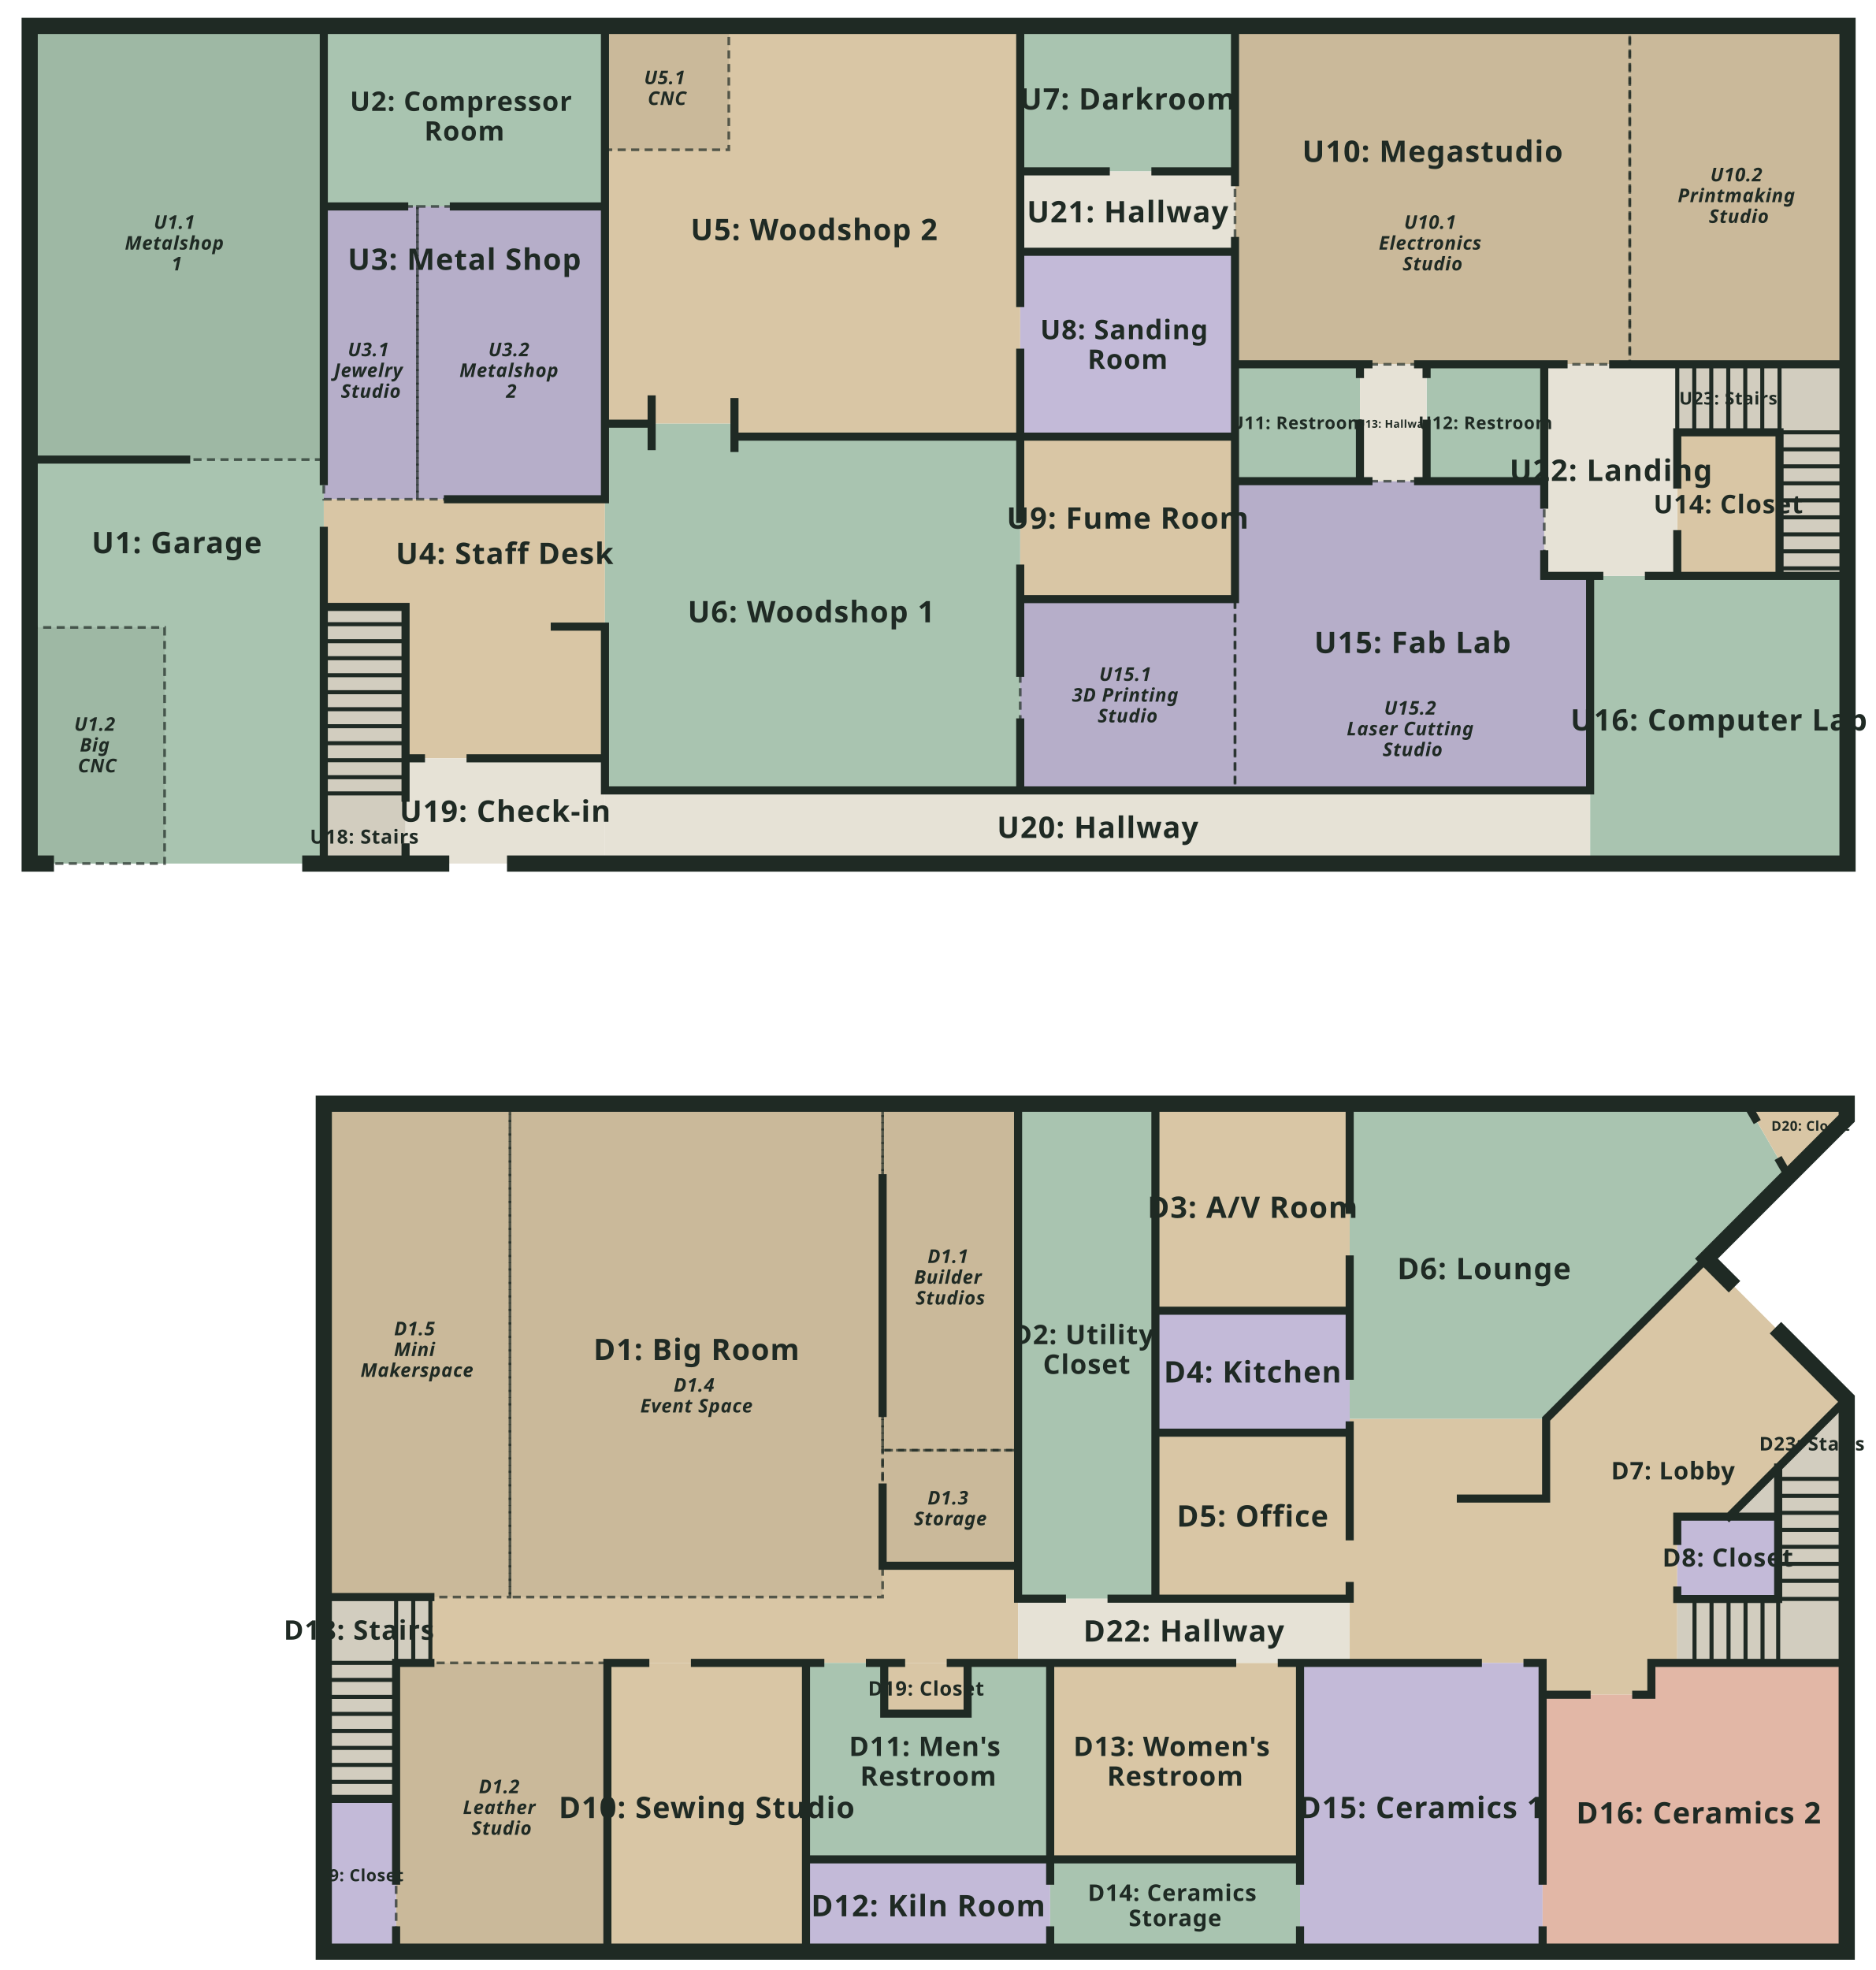
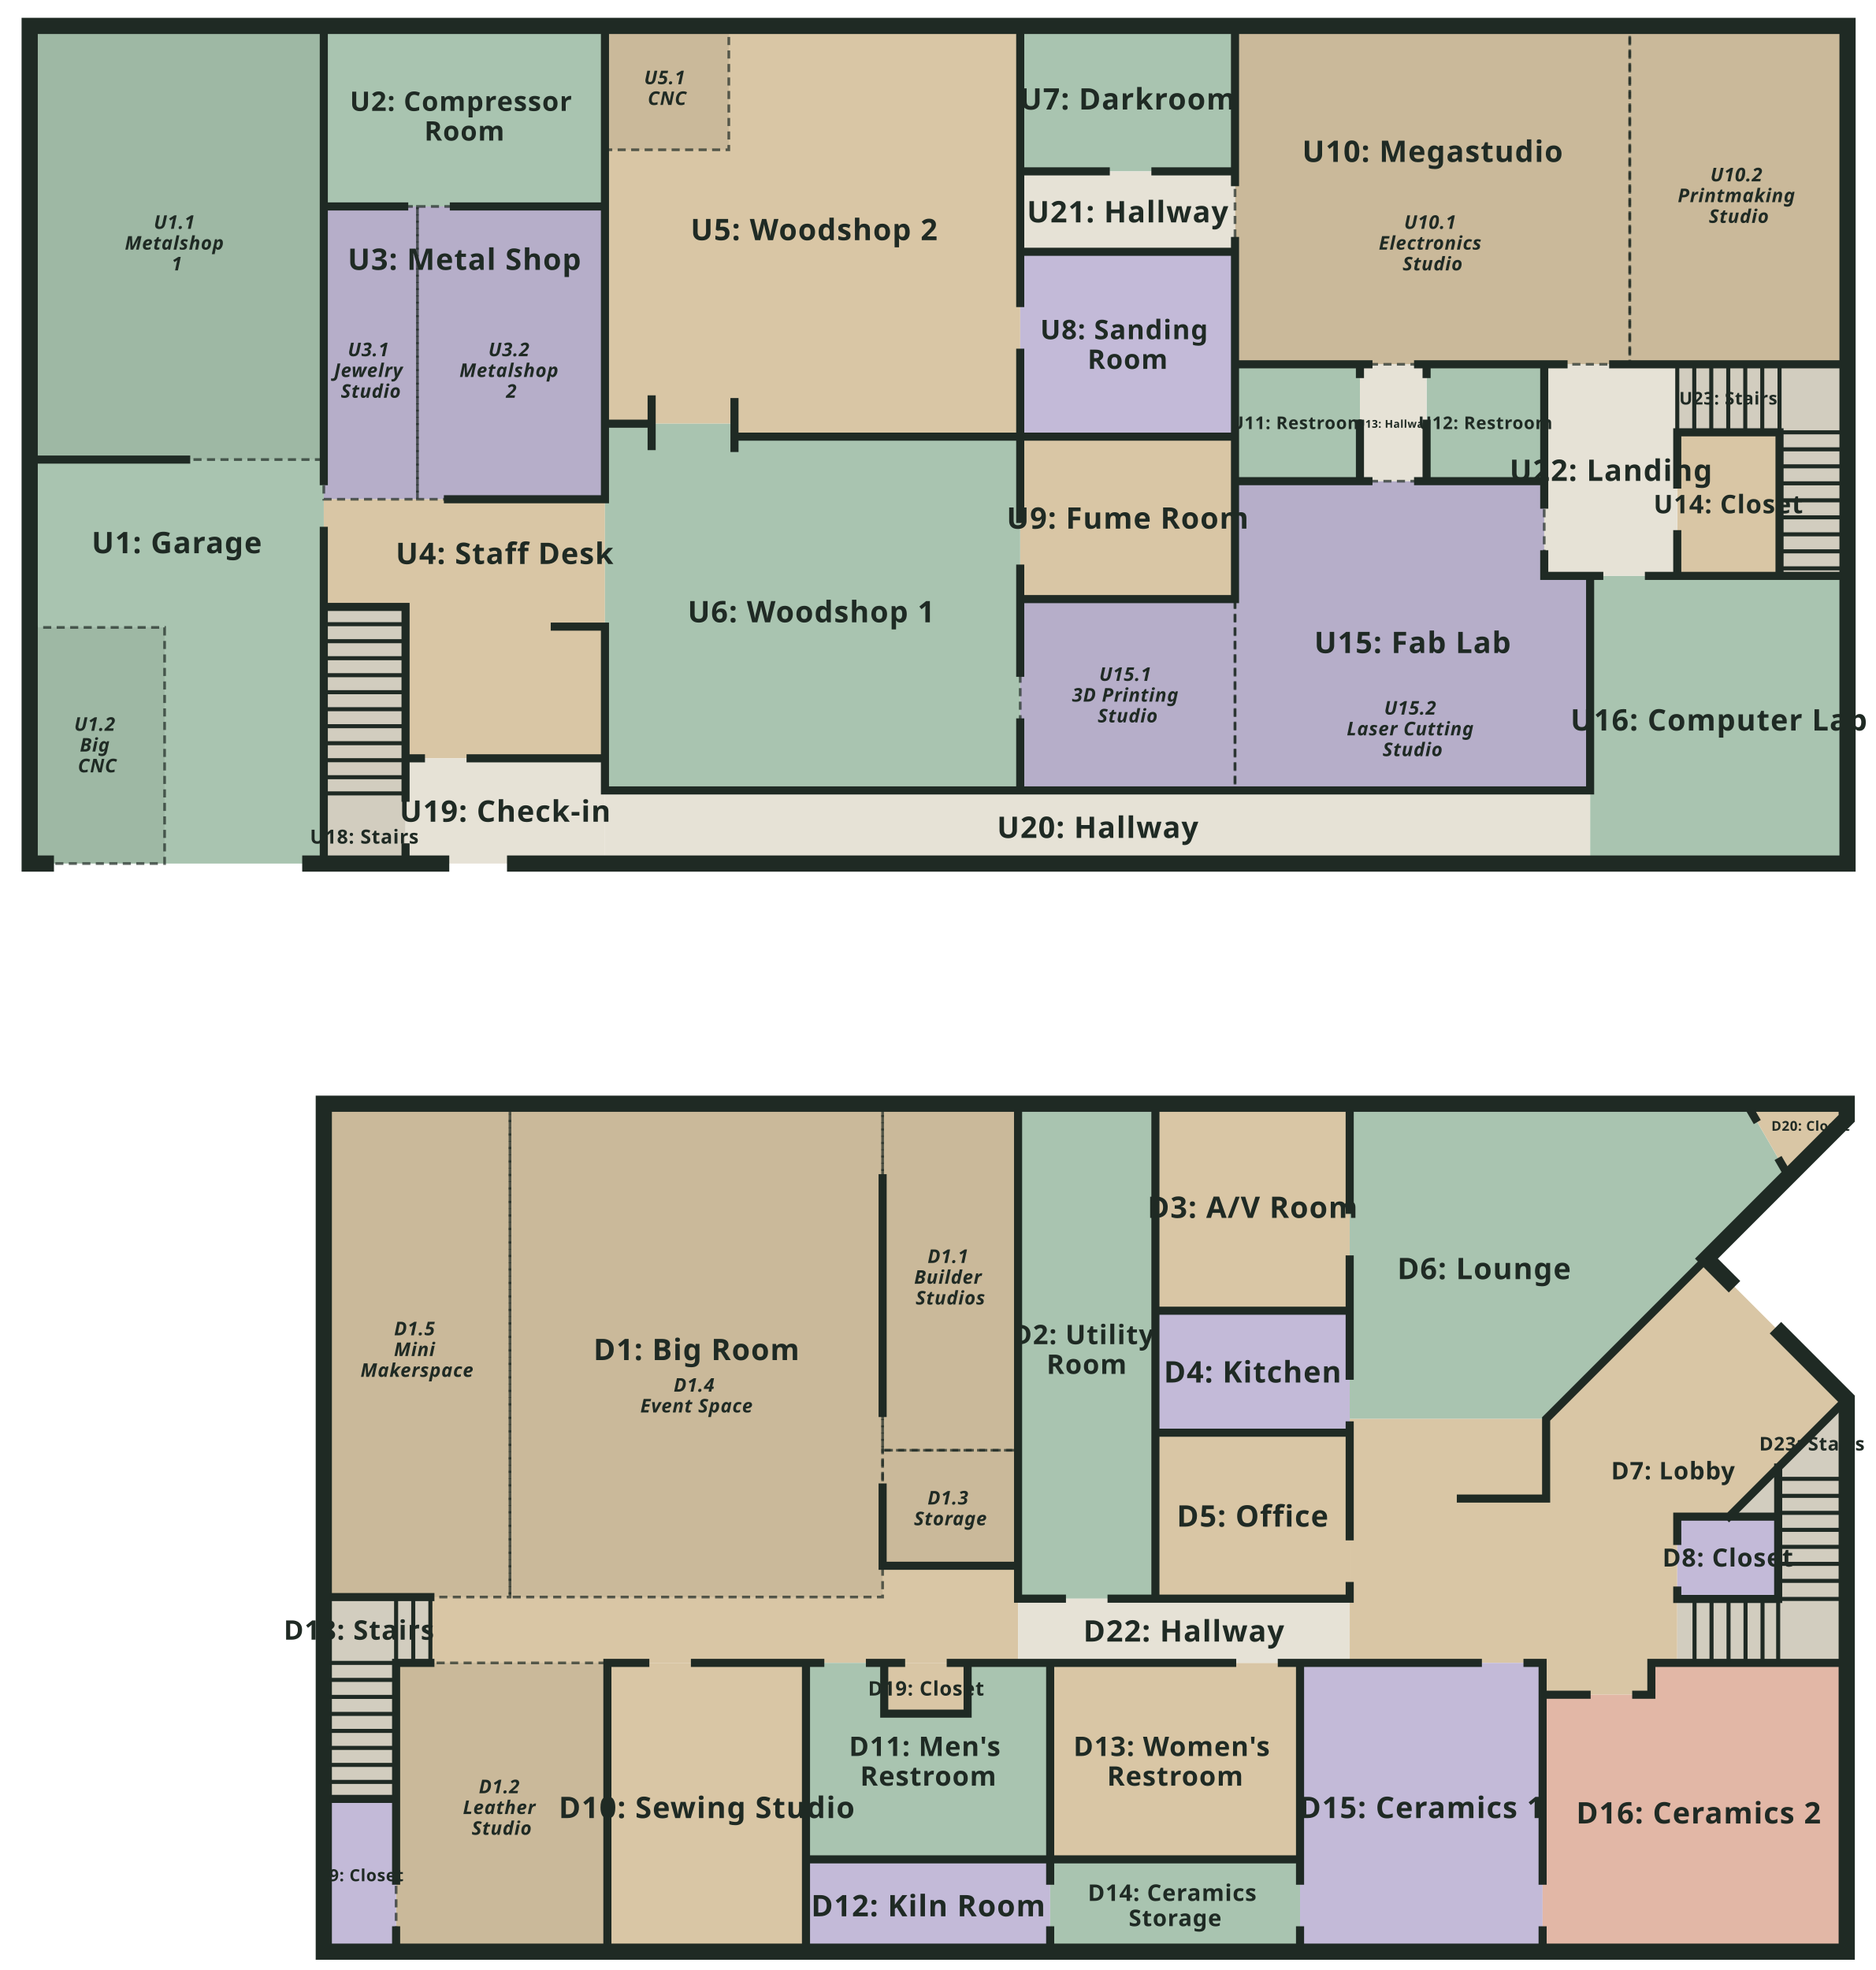
<svg xmlns="http://www.w3.org/2000/svg" viewBox="170 20 695 730">
  <g id="upstairs">
    <g id="up-rooms" stroke="none" fill-rule="evenodd">
      <path id="room-U1" fill="#a9c4b0" d="M181 29.6 L290 29.6 L290 340 L181 340 Z" />
      <path id="room-U2" fill="#a9c4b0" d="M290 29.6 L394.2 29.6 L394.2 96.5 L290 96.5 Z" />
      <path id="room-U3" fill="#c3bad8" d="M290 96.5 L394.2 96.5 L394.2 205 L290 205 Z" />
      <path id="room-U4" fill="#d9c6a5" d="M290 205 L394.2 205 L394.2 301 L320.3 301 L320.3 244.9 L290 244.9 Z" />
      <path id="room-U5" fill="#d9c6a5" d="M394.2 29.6 L548.1 29.6 L548.1 181.8 L442.2 181.8 L442.2 177 L394.2 177 Z" />
      <path id="room-U6" fill="#a9c4b0" d="M394.2 177 L442.2 177 L442.2 181.8 L548.1 181.8 L548.1 312.9 L394.2 312.9 Z" />
      <path id="room-U7" fill="#a9c4b0" d="M548.1 29.6 L627.7 29.6 L627.7 83.5 L548.1 83.5 Z" />
      <path id="room-U8" fill="#c3bad8" d="M548.1 113.3 L627.7 113.3 L627.7 181.8 L548.1 181.8 Z" />
      <path id="room-U9" fill="#d9c6a5" d="M548.1 181.8 L627.7 181.8 L627.7 242 L548.1 242 Z" />
      <path id="room-U15" fill="#c3bad8" d="M627.7 198.3 L742.3 198.3 L742.3 233.4 L759.3 233.4 L759.3 312.9 L548.1 312.9 L548.1 242 L627.7 242 Z" />
      <path id="room-U10" fill="#d9c6a5" d="M627.7 29.6 L854.7 29.6 L854.7 155 L627.7 155 Z" />
      <path id="room-U11" fill="#a9c4b0" d="M627.7 155 L674 155 L674 198.3 L627.7 198.3 Z" />
      <path id="room-U12" fill="#a9c4b0" d="M698.7 155 L742.3 155 L742.3 198.3 L698.7 198.3 Z" />
      <path id="room-U14" fill="#d9c6a5" d="M791.6 180.2 L829.5 180.2 L829.5 233.4 L791.6 233.4 Z" />
      <path id="room-U16" fill="#a9c4b0" d="M759.3 233.4 L854.7 233.4 L854.7 340 L759.3 340 Z" />
      <path id="room-U18" fill="#d2cdbf" d="M290 244.9 L320.3 244.9 L320.3 340 L290 340 Z" />
      <path id="room-U19" fill="#e6e2d6" d="M320.3 301 L394.2 301 L394.2 340 L320.3 340 Z" />
      <path id="room-U20" fill="#e6e2d6" d="M394.2 312.9 L759.3 312.9 L759.3 340 L394.2 340 Z" />
      <path id="room-U21" fill="#e6e2d6" d="M548.1 83.5 L627.7 83.5 L627.7 113.3 L548.1 113.3 Z" />
      <path id="room-U13" fill="#e6e2d6" d="M674 155 L698.7 155 L698.7 198.3 L674 198.3 Z" />
      <path id="room-U22" fill="#e6e2d6" d="M742.3 155 L791.6 155 L791.6 233.4 L742.3 233.4 Z" />
      <path id="room-U23" fill="#d2cdbf" d="M791.6 155 L854.7 155 L854.7 233.4 L829.5 233.4 L829.5 180.2 L791.6 180.2 Z" />
    </g>
    <g id="up-zones" fill="#1f2a24" fill-opacity="0.08" stroke="#1f2a24" stroke-width="1" stroke-dasharray="3 2" stroke-opacity="0.7">
      <path id="zone-U1.1" data-room="U1" d="M181 29.6 L290 29.6 L290 190.3 L181 190.3 Z" />
      <path id="zone-U1.2" data-room="U1" d="M181 252.5 L231 252.5 L231 340 L181 340 Z" />
      <path id="zone-U5.1" data-room="U5" d="M394.2 29.6 L440.1 29.6 L440.1 75.5 L394.2 75.5 Z" />
      <path id="zone-U10.1" data-room="U10" d="M627.7 29.6 L774 29.6 L774 155 L627.7 155 Z" />
      <path id="zone-U10.2" data-room="U10" d="M774 29.6 L854.7 29.6 L854.7 155 L774 155 Z" />
      <path id="zone-U15.1" data-room="U15" d="M548.1 242 L627.7 242 L627.7 312.9 L548.1 312.9 Z" />
      <path id="zone-U15.2" data-room="U15" d="M627.7 198.3 L742.3 198.3 L742.3 233.4 L759.3 233.4 L759.3 312.9 L627.7 312.9 Z" />
      <path id="zone-U3.1" data-room="U3" d="M290 96.5 L324.7 96.5 L324.7 205 L290 205 Z" />
      <path id="zone-U3.2" data-room="U3" d="M324.7 96.5 L394.2 96.5 L394.2 205 L324.7 205 Z" />
    </g>
    <g id="up-walls" fill="none" stroke="#1f2a24" stroke-linecap="square">
      <path id="up-exterior" stroke-width="6" d="M333.5 340 H285 M187 340 H181 V29.6 H854.7 V340 H360.9" />
      <path id="up-interior" stroke-width="3" d="M181 190.3 H239 M290 29.6 V198.3 M290 216.7 V340 M290 244.9 H320.3 V315.6 M320.3 334 V340 M290 96.5 H319.8 M338.2 96.5 H394.2 M394.2 29.6 V205 H336 M375.6 252.2 H394.2 V312.9 M320.3 301 H326 M344.4 301 H394.2 M394.2 312.9 H759.3 M442.2 181.8 H627.7 M442.2 169 V186 M394.2 177 H411.5 M411.5 168 V185.3 M548.1 29.6 V132.3 M548.1 150.7 V212.3 M548.1 230.7 V269.3 M548.1 287.7 V312.9 M548.1 83.5 H579.8 M598.2 83.5 H627.7 M627.7 29.6 V87.5 M627.7 109.3 V242 M548.1 113.3 H627.7 M548.1 242 H627.7 M627.7 155 H677.15 M627.7 198.3 H677.15 M674 155 V158.6 M674 177 V198.3 M695.55 155 H749.45 M742.3 155 V207 M695.55 198.3 H742.3 M698.7 155 V158.6 M698.7 177 V198.3 M742.3 225.4 V233.4 H762.7 M759.3 233.4 V312.9 M767.85 155 H854.7 M791.6 180.2 V199.55 M791.6 217.95 V233.4 M791.6 180.2 H829.5 V233.4 M781.1 233.4 H854.7" />
      <path id="up-stairs" stroke-width="1.5" d="M290 245 H320.3 V314 H290 Z M290 251.3 H320.3 M290 257.6 H320.3 M290 263.9 H320.3 M290 270.2 H320.3 M290 276.5 H320.3 M290 282.8 H320.3 M290 289.1 H320.3 M290 295.4 H320.3 M290 301.7 H320.3 M290 308 H320.3 M791.6 155 H829.5 V180.2 H791.6 Z M797.9 155 V180.2 M804.2 155 V180.2 M810.5 155 V180.2 M816.8 155 V180.2 M823.1 155 V180.2 M829.5 180.2 H854.7 V233.4 H829.5 Z M829.5 186.5 H854.7 M829.5 192.8 H854.7 M829.5 199.1 H854.7 M829.5 205.4 H854.7 M829.5 211.7 H854.7 M829.5 218 H854.7 M829.5 224.3 H854.7 M829.5 230.6 H854.7" />
    </g>
    <g id="up-room-labels" stroke="none" fill="#1f2a24" font-family="'Archivo Narrow', sans-serif" font-weight="600" text-anchor="middle" letter-spacing="0.03em" style="text-transform:uppercase">
      <text id="label-U1" x="235.5" y="225" font-size="11">
        <tspan x="235.5" dy="0">U1: Garage</tspan>
      </text>
      <text id="label-U2" x="342.1" y="61.1" font-size="10">
        <tspan x="342.1" dy="0">U2: Compressor</tspan>
        <tspan x="342.1" dy="11.00">Room</tspan>
      </text>
      <text id="label-U3" x="342.1" y="120" font-size="11">
        <tspan x="342.1" dy="0">U3: Metal Shop</tspan>
      </text>
      <text id="label-U4" x="357" y="229.0" font-size="11">
        <tspan x="357" dy="0">U4: Staff Desk</tspan>
      </text>
      <text id="label-U5" x="471.7" y="109.0" font-size="11">
        <tspan x="471.7" dy="0">U5: Woodshop 2</tspan>
      </text>
      <text id="label-U6" x="470.6" y="250.6" font-size="11">
        <tspan x="470.6" dy="0">U6: Woodshop 1</tspan>
      </text>
      <text id="label-U7" x="587.9" y="60.6" font-size="11">
        <tspan x="587.9" dy="0">U7: Darkroom</tspan>
      </text>
      <text id="label-U8" x="587.9" y="145.7" font-size="10">
        <tspan x="587.9" dy="0">U8: Sanding</tspan>
        <tspan x="587.9" dy="11.00">Room</tspan>
      </text>
      <text id="label-U9" x="587.9" y="215.9" font-size="11">
        <tspan x="587.9" dy="0">U9: Fume Room</tspan>
      </text>
      <text id="label-U15" x="693.5" y="262" font-size="11">
        <tspan x="693.5" dy="0">U15: Fab Lab</tspan>
      </text>
      <text id="label-U10" x="700.9" y="80" font-size="11">
        <tspan x="700.9" dy="0">U10: Megastudio</tspan>
      </text>
      <text id="label-U11" x="650.9" y="179.0" font-size="6.5">
        <tspan x="650.9" dy="0">U11: Restroom</tspan>
      </text>
      <text id="label-U12" x="720.5" y="179.0" font-size="6.5">
        <tspan x="720.5" dy="0">U12: Restroom</tspan>
      </text>
      <text id="label-U14" x="810.5" y="210.2" font-size="9.5">
        <tspan x="810.5" dy="0">U14: Closet</tspan>
      </text>
      <text id="label-U16" x="807" y="290.7" font-size="11">
        <tspan x="807" dy="0">U16: Computer Lab</tspan>
      </text>
      <text id="label-U18" x="305" y="332.6" font-size="7.2">
        <tspan x="305" dy="0">U18: Stairs</tspan>
      </text>
      <text id="label-U19" x="357.2" y="324.5" font-size="11">
        <tspan x="357.2" dy="0">U19: Check-in</tspan>
      </text>
      <text id="label-U20" x="576.8" y="330.5" font-size="11">
        <tspan x="576.8" dy="0">U20: Hallway</tspan>
      </text>
      <text id="label-U21" x="587.9" y="102.4" font-size="11">
        <tspan x="587.9" dy="0">U21: Hallway</tspan>
      </text>
      <text id="label-U22" x="767" y="198.2" font-size="11">
        <tspan x="767" dy="0">U22: Landing</tspan>
      </text>
      <text id="label-U23" x="810.5" y="169.9" font-size="6.5">
        <tspan x="810.5" dy="0">U23: Stairs</tspan>
      </text>
      <text id="label-U13" x="686.4" y="178.5" font-size="4">
        <tspan x="686.4" dy="0">U13: Hallway</tspan>
      </text>
    </g>
    <g id="up-zone-labels" stroke="none" fill="#1f2a24" font-family="'Archivo Narrow', sans-serif" font-weight="600" font-style="italic" text-anchor="middle" letter-spacing="0.03em" style="text-transform:uppercase">
      <text id="zlabel-U1.1" x="235.5" y="104.8" font-size="7">
        <tspan x="235.5" dy="0">U1.1</tspan>
        <tspan x="235.5" dy="7.70">Metalshop</tspan>
        <tspan x="235.5" dy="7.70">1</tspan>
      </text>
      <text id="zlabel-U1.2" x="206" y="290.8" font-size="7">
        <tspan x="206" dy="0">U1.2</tspan>
        <tspan x="206" dy="7.7">Big</tspan>
        <tspan x="206" dy="7.7">CNC</tspan>
      </text>
      <text id="zlabel-U5.1" x="417.2" y="51.2" font-size="7">
        <tspan x="417.2" dy="0">U5.1</tspan>
        <tspan x="417.2" dy="7.7">CNC</tspan>
      </text>
      <text id="zlabel-U10.1" x="700.9" y="104.8" font-size="7">
        <tspan x="700.9" dy="0">U10.1</tspan>
        <tspan x="700.9" dy="7.7">Electronics</tspan>
        <tspan x="700.9" dy="7.7">Studio</tspan>
      </text>
      <text id="zlabel-U10.2" x="814.4" y="87.2" font-size="7">
        <tspan x="814.4" dy="0">U10.2</tspan>
        <tspan x="814.4" dy="7.7">Printmaking</tspan>
        <tspan x="814.4" dy="7.7">Studio</tspan>
      </text>
      <text id="zlabel-U15.1" x="587.9" y="272.3" font-size="7">
        <tspan x="587.9" dy="0">U15.1</tspan>
        <tspan x="587.9" dy="7.7">3D Printing</tspan>
        <tspan x="587.9" dy="7.7">Studio</tspan>
      </text>
      <text id="zlabel-U15.2" x="693.5" y="284.8" font-size="7">
        <tspan x="693.5" dy="0">U15.2</tspan>
        <tspan x="693.5" dy="7.7">Laser Cutting</tspan>
        <tspan x="693.5" dy="7.7">Studio</tspan>
      </text>
      <text id="zlabel-U3.1" x="307.4" y="152" font-size="7">
        <tspan x="307.4" dy="0">U3.1</tspan>
        <tspan x="307.4" dy="7.70">Jewelry</tspan>
        <tspan x="307.4" dy="7.70">Studio</tspan>
      </text>
      <text id="zlabel-U3.2" x="359.5" y="152" font-size="7">
        <tspan x="359.5" dy="0">U3.2</tspan>
        <tspan x="359.5" dy="7.70">Metalshop</tspan>
        <tspan x="359.5" dy="7.70">2</tspan>
      </text>
    </g>
  </g>
  <g id="downstairs" transform="translate(0 50)">
    <g id="down-rooms" stroke="none" fill-rule="evenodd">
      <path id="room-D1" fill="#d9c6a5" d="M290 379 L547.3 379 L547.3 586.2 L395.1 586.2 L395.1 693.2 L316.8 693.2 L316.8 586.2 L329.5 586.2 L329.5 562.4 L290 562.4 Z" />
      <path id="room-D2" fill="#a9c4b0" d="M547.3 379 L598.2 379 L598.2 562.4 L547.3 562.4 Z" />
      <path id="room-D3" fill="#d9c6a5" d="M598.2 379 L670.2 379 L670.2 455.7 L598.2 455.7 Z" />
      <path id="room-D4" fill="#c3bad8" d="M598.2 455.7 L670.2 455.7 L670.2 500.9 L598.2 500.9 Z" />
      <path id="room-D5" fill="#d9c6a5" d="M598.2 500.9 L670.2 500.9 L670.2 562.4 L598.2 562.4 Z" />
      <path id="room-D6" fill="#a9c4b0" d="M670.2 379 L817.3 379 L832.9 405.9 L802.4 436.4 L743 495.8 L670.2 495.8 Z" />
      <path id="room-D7" fill="#d9c6a5" d="M802.4 436.4 L854.4 488.4 L810.8 532 L791.6 532 L791.6 586.2 L782 586.2 L782 598 L741.7 598 L741.7 586.2 L670.2 586.2 L670.2 495.8 L743 495.8 Z" />
      <path id="room-D20" fill="#d9c6a5" d="M817.3 379 L854.4 379 L854.4 384.4 L832.9 405.9 Z" />
      <path id="room-D8" fill="#c3bad8" d="M791.6 532 L829 532 L829 562.5 L791.6 562.5 Z" />
      <path id="room-D9" fill="#c3bad8" d="M290 636.6 L316.8 636.6 L316.8 693.2 L290 693.2 Z" />
      <path id="room-D10" fill="#d9c6a5" d="M395.1 586.2 L468.7 586.2 L468.7 693.2 L395.1 693.2 Z" />
      <path id="room-D11" fill="#a9c4b0" d="M468.7 586.2 L497.7 586.2 L497.7 605 L528.6 605 L528.6 586.2 L559.2 586.2 L559.2 659 L468.7 659 Z" />
      <path id="room-D19" fill="#d9c6a5" d="M497.7 586.2 L528.6 586.2 L528.6 605 L497.7 605 Z" />
      <path id="room-D12" fill="#c3bad8" d="M468.7 659 L559.2 659 L559.2 693.2 L468.7 693.2 Z" />
      <path id="room-D13" fill="#d9c6a5" d="M559.2 586.2 L651.8 586.2 L651.8 659 L559.2 659 Z" />
      <path id="room-D14" fill="#a9c4b0" d="M559.2 659 L651.8 659 L651.8 693.2 L559.2 693.2 Z" />
      <path id="room-D15" fill="#c3bad8" d="M651.8 586.2 L741.7 586.2 L741.7 693.2 L651.8 693.2 Z" />
      <path id="room-D16" fill="#e2b7a6" d="M741.7 598 L782 598 L782 586.2 L854.4 586.2 L854.4 693.2 L741.7 693.2 Z" />
      <path id="room-D18" fill="#d2cdbf" d="M290 561.8 L329.5 561.8 L329.5 586.2 L316.8 586.2 L316.8 636.6 L290 636.6 Z" />
      <path id="room-D22" fill="#e6e2d6" d="M547.3 562.4 L670.2 562.4 L670.2 586.2 L547.3 586.2 Z" />
      <path id="room-D23" fill="#d2cdbf" d="M810.8 532 L854.4 488.4 L854.4 586.2 L791.6 586.2 L791.6 562.5 L829 562.5 L829 532 Z" />
    </g>
    <g id="down-zones" fill="#1f2a24" fill-opacity="0.08" stroke="#1f2a24" stroke-width="1" stroke-dasharray="3 2" stroke-opacity="0.7">
      <path id="zone-D1.1" data-room="D1" d="M497.1 379 L547.3 379 L547.3 507.4 L497.1 507.4 Z" />
      <path id="zone-D1.3" data-room="D1" d="M497.1 507.4 L547.3 507.4 L547.3 550.2 L497.1 550.2 Z" />
      <path id="zone-D1.2" data-room="D1" d="M316.8 586.2 L395.1 586.2 L395.1 693.2 L316.8 693.2 Z" />
      <path id="zone-D1.4" data-room="D1" d="M359 379 L497.1 379 L497.1 561.8 L359 561.8 Z" />
      <path id="zone-D1.5" data-room="D1" d="M290 379 L359 379 L359 561.8 L290 561.8 Z" />
    </g>
    <g id="down-walls" fill="none" stroke="#1f2a24" stroke-linecap="square">
      <path id="down-exterior" stroke-width="6" d="M290 379 H854.4 V384.4 L802.4 436.4 L810.7 444.7 M830.1 464.1 L854.4 488.4 V693.2 H290 V379" />
      <path id="down-interior" stroke-width="3" d="M547.3 379 V562.4 H563.55 M497.1 406.6 V493.6 M497.1 521.2 V550.2 H547.3 M581.95 562.4 H670.2 M598.2 379 V562.4 M598.2 455.7 H670.2 M598.2 500.9 H670.2 M670.2 379 V418.3 M670.2 436.7 V479.8 M670.2 498.2 V539.3 M670.2 557.7 V562.4 M290 561.8 H329.5 M290 636.6 H316.8 M316.8 586.2 H329.5 M395.1 586.2 H409.15 M427.55 586.2 H474 M492.4 586.2 H503.95 M497.7 586.2 V605 H528.6 V586.2 M522.35 586.2 H626.65 M645.05 586.2 H717.7 M736.1 586.2 H741.7 M741.7 598 H758 M776.4 598 H782 V586.2 H854.4 M316.8 586.2 V666.9 M316.8 685.3 V693.2 M395.1 586.2 V693.2 M468.7 586.2 V693.2 M559.2 586.2 V666.9 M559.2 685.3 V693.2 M468.7 659 H651.8 M651.8 586.2 V666.9 M651.8 685.3 V693.2 M741.7 586.2 V666.9 M741.7 685.3 V693.2 M802.4 436.4 L743 495.8 V525.3 H711.4 M817.3 379 L820.5 384.5 M829.7 400.4 L832.9 405.9 M854.4 488.4 L810.8 532 M791.6 541 V532 H827.6 M791.6 559.4 V562.5 M791.6 562.5 H829 M829 513.8 V562.5" />
      <path id="down-stairs" stroke-width="1.5" d="M290 586.2 H316.8 V636.6 H290 Z M290 592.5 H316.8 M290 598.8 H316.8 M290 605.1 H316.8 M290 611.4 H316.8 M290 617.7 H316.8 M290 624 H316.8 M290 630.3 H316.8 M316.8 561.8 H329.5 V586.2 H316.8 Z M323.15 561.8 V586.2 M829 518 H854.4 V562.5 H829 Z M829 524.3 H854.4 M829 530.6 H854.4 M829 536.9 H854.4 M829 543.2 H854.4 M829 549.5 H854.4 M829 555.8 H854.4 M798 562.5 H829 V586.2 H798 Z M804.3 562.5 V586.2 M810.6 562.5 V586.2 M816.9 562.5 V586.2 M823.2 562.5 V586.2" />
    </g>
    <g id="down-room-labels" stroke="none" fill="#1f2a24" font-family="'Archivo Narrow', sans-serif" font-weight="600" text-anchor="middle" letter-spacing="0.03em" style="text-transform:uppercase">
      <text id="label-D1" x="428.1" y="474.0" font-size="11">
        <tspan x="428.1" dy="0">D1: Big Room</tspan>
      </text>
      <text id="label-D2" x="572.7" y="468.1" font-size="10">
        <tspan x="572.7" dy="0">D2: Utility</tspan>
-         <tspan x="572.7" dy="11.00">Closet</tspan>
+         <tspan x="572.7" dy="11.00">Room</tspan>
      </text>
      <text id="label-D3" x="634.2" y="421.3" font-size="11">
        <tspan x="634.2" dy="0">D3: A/V Room</tspan>
      </text>
      <text id="label-D4" x="634.2" y="482.3" font-size="11">
        <tspan x="634.2" dy="0">D4: Kitchen</tspan>
      </text>
      <text id="label-D5" x="634.2" y="535.7" font-size="11">
        <tspan x="634.2" dy="0">D5: Office</tspan>
      </text>
      <text id="label-D6" x="720" y="444.0" font-size="11">
        <tspan x="720" dy="0">D6: Lounge</tspan>
      </text>
      <text id="label-D8" x="810.3" y="550.5" font-size="9.3">
        <tspan x="810.3" dy="0">D8: Closet</tspan>
      </text>
      <text id="label-D9" x="303.4" y="667.1" font-size="6.2">
        <tspan x="303.4" dy="0">D9: Closet</tspan>
      </text>
      <text id="label-D10" x="431.9" y="643.7" font-size="11">
        <tspan x="431.9" dy="0">D10: Sewing Studio</tspan>
      </text>
      <text id="label-D11" x="514" y="620.7" font-size="10">
        <tspan x="514" dy="0">D11: Men's</tspan>
        <tspan x="514" dy="11.00">Restroom</tspan>
      </text>
      <text id="label-D19" x="513.2" y="598.3" font-size="7.4">
        <tspan x="513.2" dy="0">D19: Closet</tspan>
      </text>
      <text id="label-D12" x="514" y="680.1" font-size="11">
        <tspan x="514" dy="0">D12: Kiln Room</tspan>
      </text>
      <text id="label-D13" x="605.5" y="620.7" font-size="10">
        <tspan x="605.5" dy="0">D13: Women's</tspan>
        <tspan x="605.5" dy="11.00">Restroom</tspan>
      </text>
      <text id="label-D14" x="605.5" y="674.4" font-size="8.5">
        <tspan x="605.5" dy="0">D14: Ceramics</tspan>
        <tspan x="605.5" dy="9.35">Storage</tspan>
      </text>
      <text id="label-D15" x="696.8" y="643.7" font-size="11">
        <tspan x="696.8" dy="0">D15: Ceramics 1</tspan>
      </text>
      <text id="label-D16" x="799.5" y="645.7" font-size="11">
        <tspan x="799.5" dy="0">D16: Ceramics 2</tspan>
      </text>
      <text id="label-D18" x="303" y="577.6" font-size="10">
        <tspan x="303" dy="0">D18: Stairs</tspan>
      </text>
      <text id="label-D22" x="608.7" y="578.3" font-size="11">
        <tspan x="608.7" dy="0">D22: Hallway</tspan>
      </text>
      <text id="label-D23" x="841.5" y="507.5" font-size="7">
        <tspan x="841.5" dy="0">D23: Stairs</tspan>
      </text>
      <text id="label-D20" x="841" y="389" font-size="5">
        <tspan x="841" dy="0">D20: Closet</tspan>
      </text>
      <text id="label-D7" x="790" y="518.2" font-size="9">
        <tspan x="790" dy="0">D7: Lobby</tspan>
      </text>
    </g>
    <g id="down-zone-labels" stroke="none" fill="#1f2a24" font-family="'Archivo Narrow', sans-serif" font-weight="600" font-style="italic" text-anchor="middle" letter-spacing="0.03em" style="text-transform:uppercase">
      <text id="zlabel-D1.1" x="522.2" y="438.0" font-size="7">
        <tspan x="522.2" dy="0">D1.1</tspan>
        <tspan x="522.2" dy="7.70">Builder</tspan>
        <tspan x="522.2" dy="7.70">Studios</tspan>
      </text>
      <text id="zlabel-D1.3" x="522.2" y="527.5" font-size="7">
        <tspan x="522.2" dy="0">D1.3</tspan>
        <tspan x="522.2" dy="7.70">Storage</tspan>
      </text>
      <text id="zlabel-D1.2" x="355.9" y="634.5" font-size="7">
        <tspan x="355.9" dy="0">D1.2</tspan>
        <tspan x="355.9" dy="7.7">Leather</tspan>
        <tspan x="355.9" dy="7.7">Studio</tspan>
      </text>
      <text id="zlabel-D1.4" x="428.1" y="485.7" font-size="7">
        <tspan x="428.1" dy="0">D1.4</tspan>
        <tspan x="428.1" dy="7.7">Event Space</tspan>
      </text>
      <text id="zlabel-D1.5" x="324.5" y="464.8" font-size="7">
        <tspan x="324.5" dy="0">D1.5</tspan>
        <tspan x="324.5" dy="7.7">Mini</tspan>
        <tspan x="324.5" dy="7.7">Makerspace</tspan>
      </text>
    </g>
  </g>
</svg>
